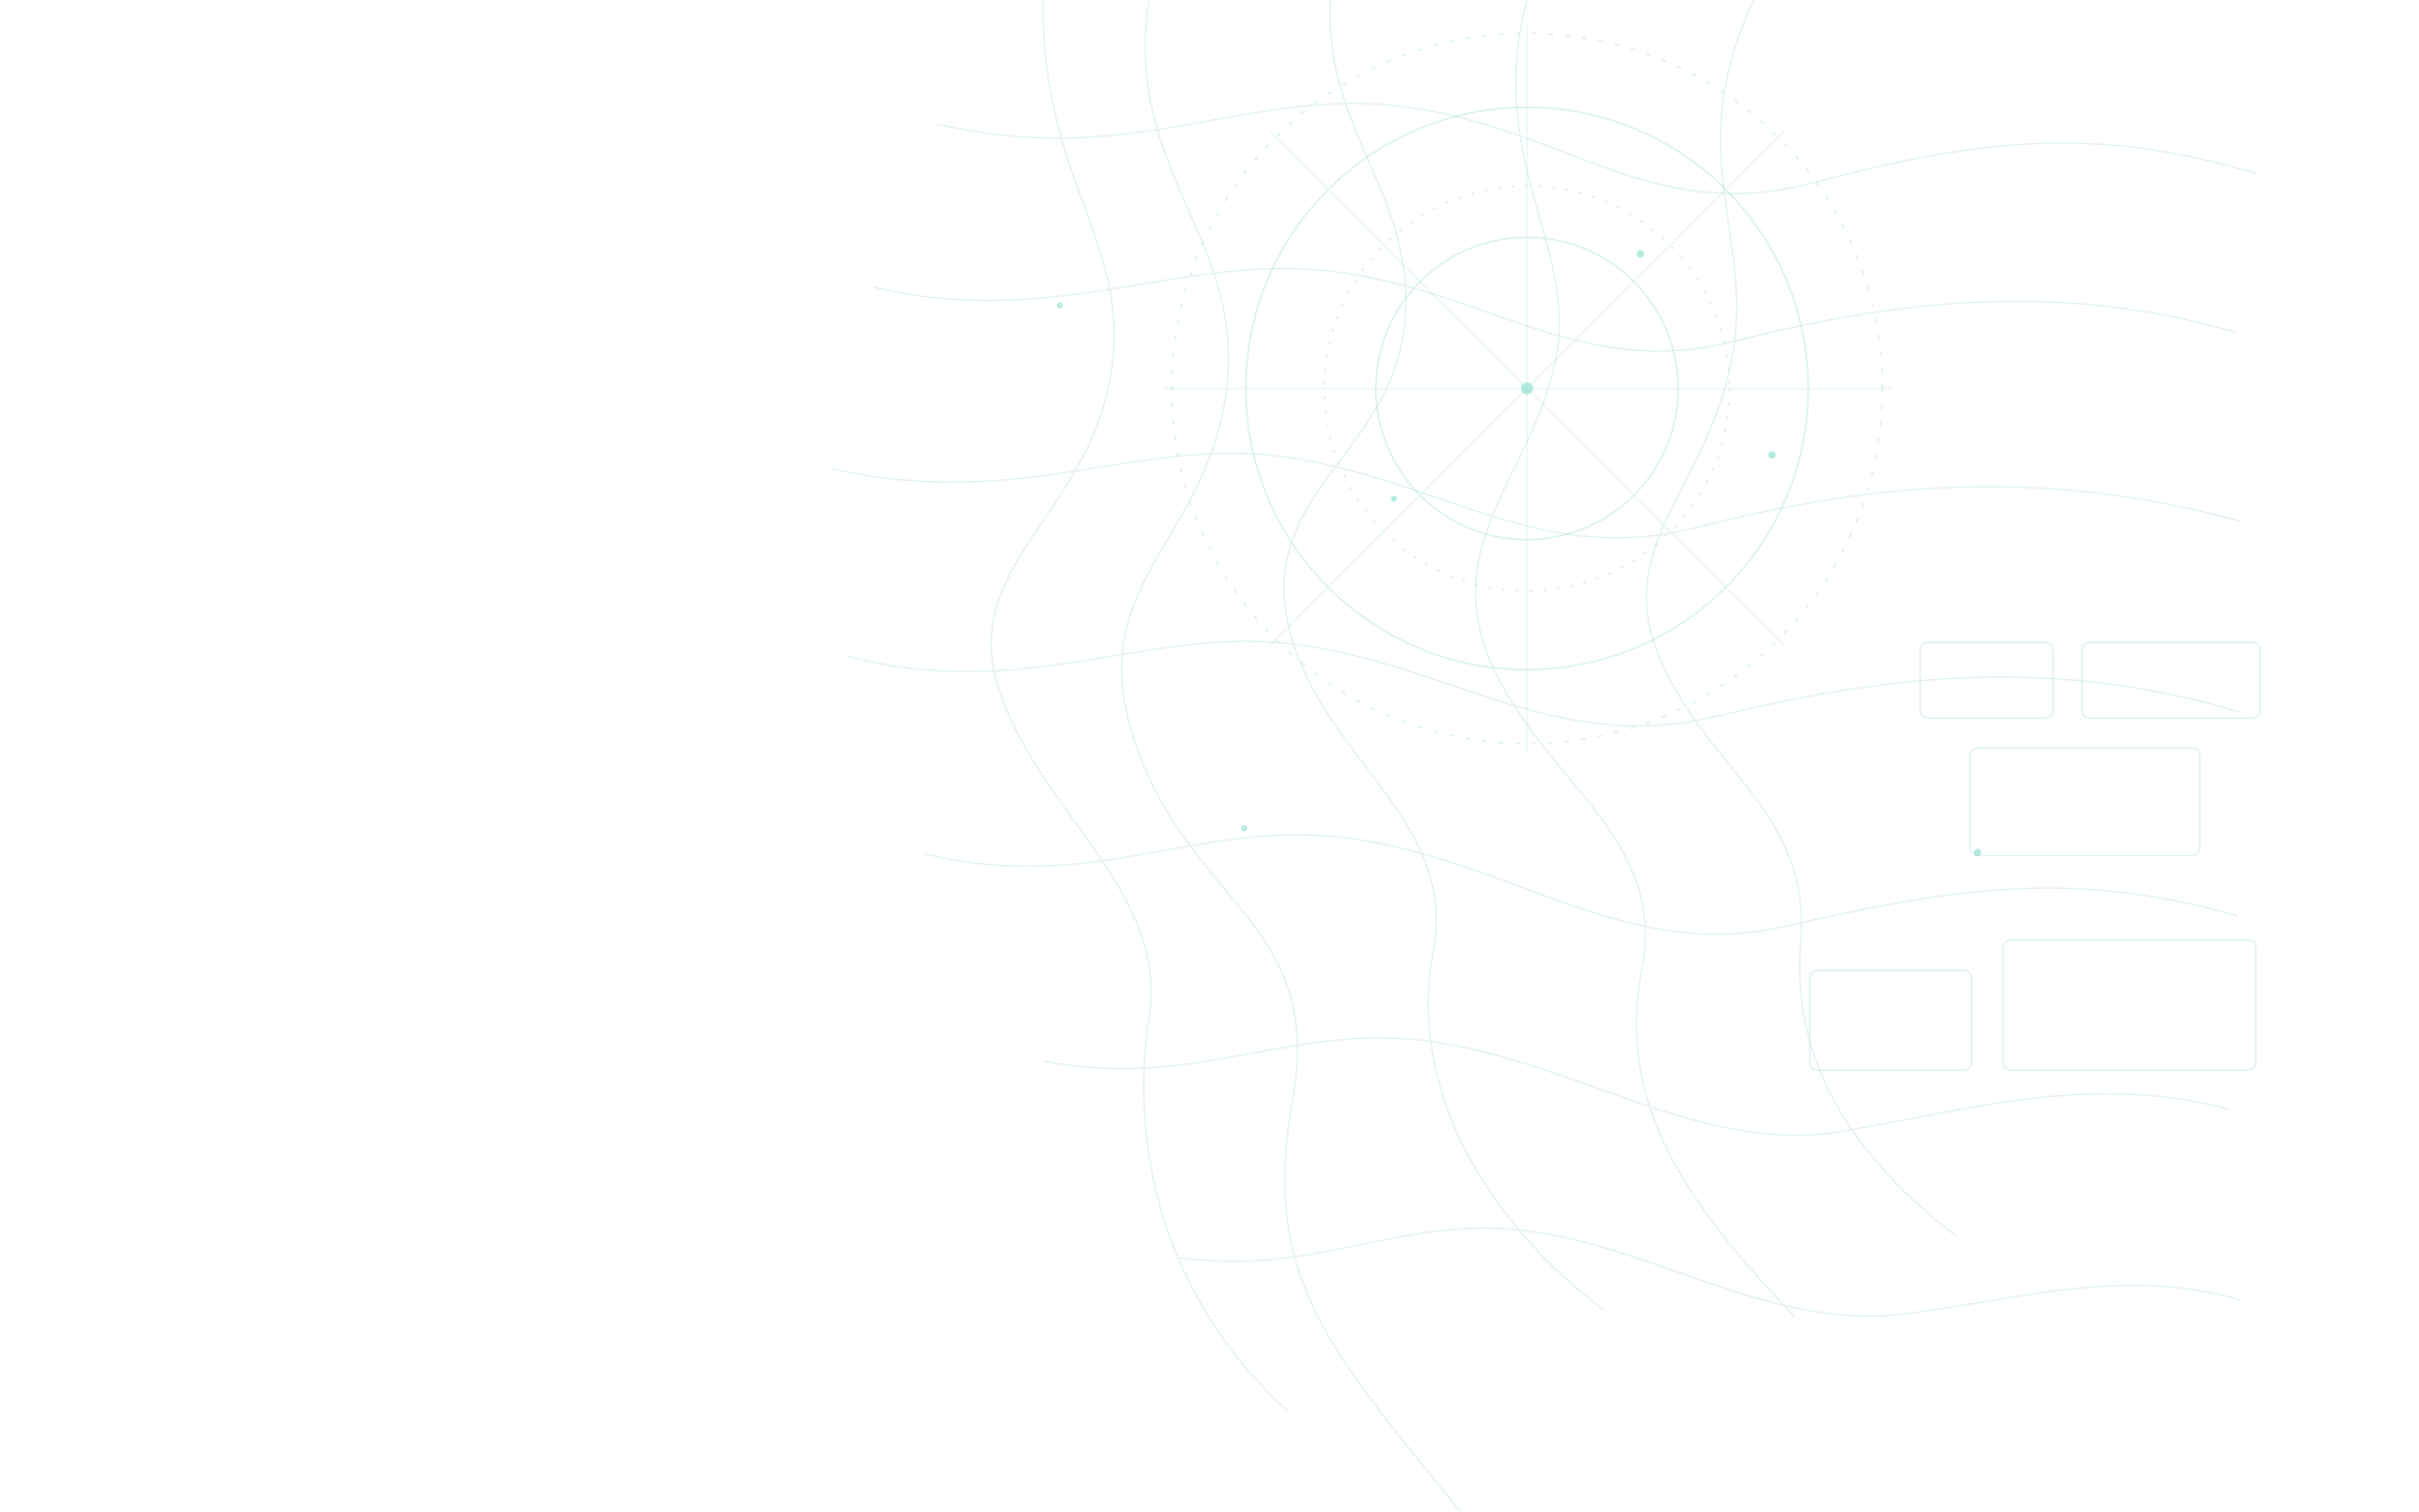
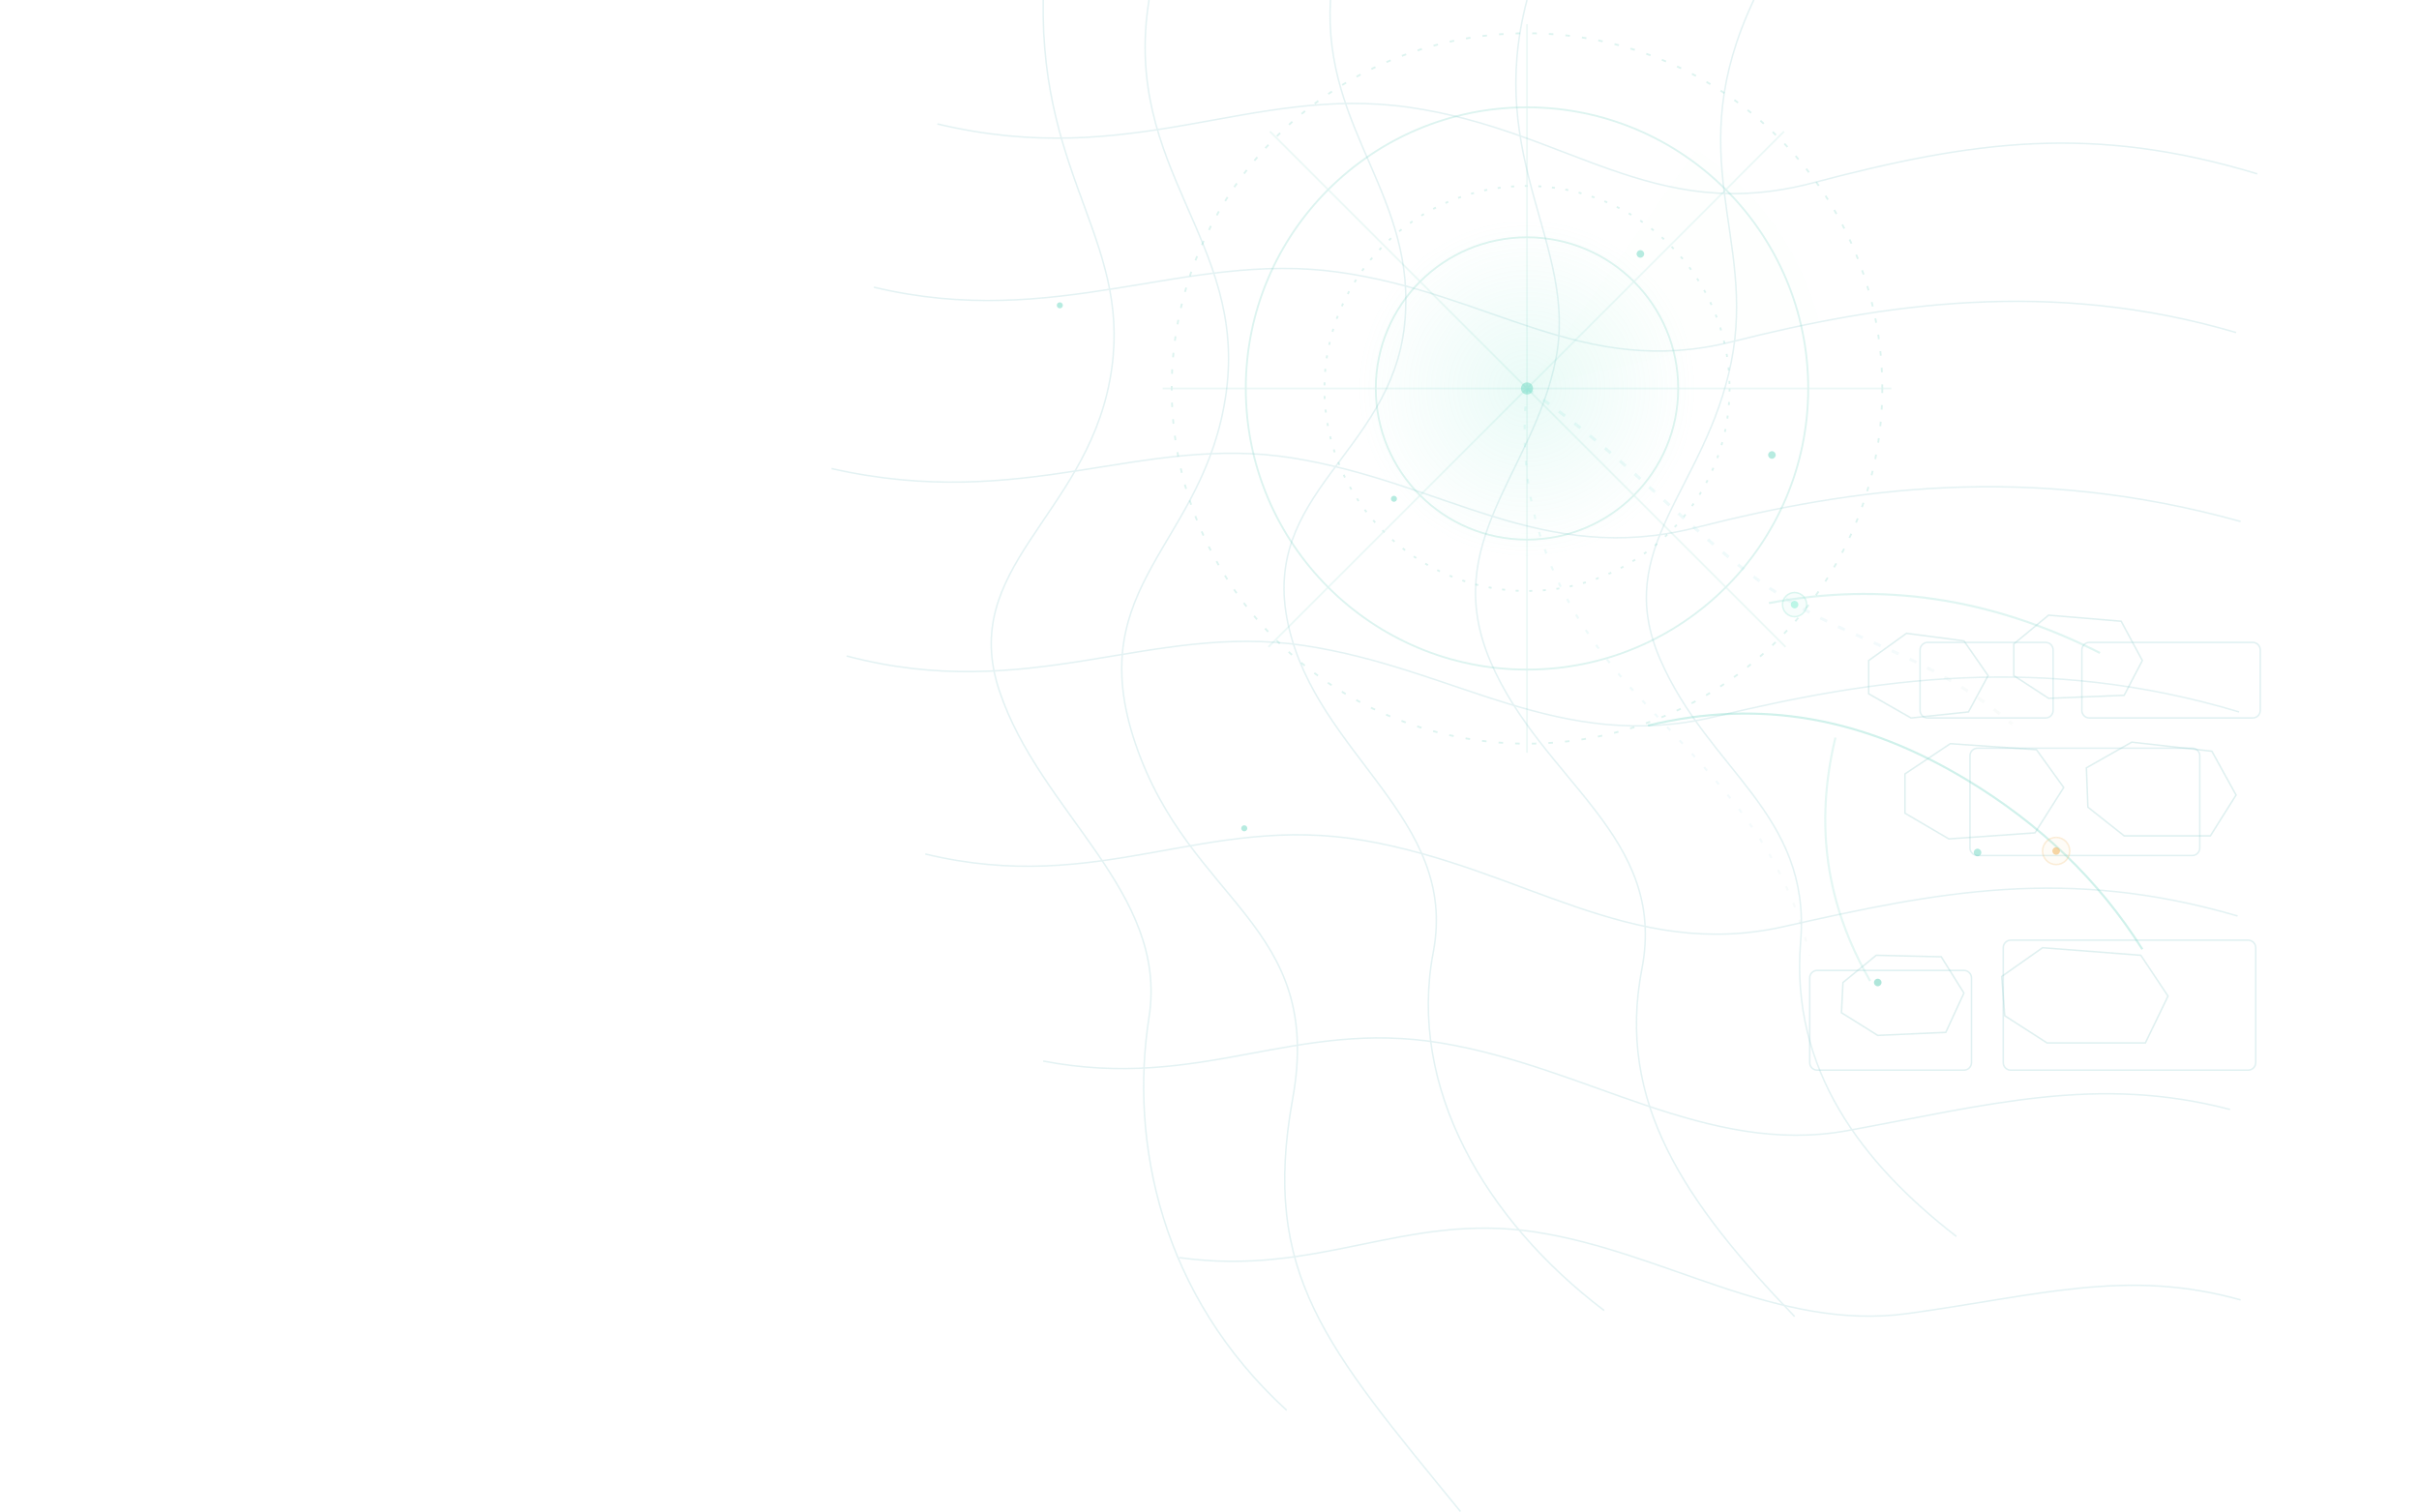
<svg xmlns="http://www.w3.org/2000/svg" viewBox="0 0 1600 1000" fill="none">
+   <defs>
+     <linearGradient id="route-line" x1="944" y1="280" x2="1382" y2="626" gradientUnits="userSpaceOnUse">
+       <stop stop-color="#7de8d0" stop-opacity=".52" />
+       <stop offset=".58" stop-color="#71c9dd" stop-opacity=".24" />
+       <stop offset="1" stop-color="#f2c37c" stop-opacity=".12" />
+     </linearGradient>
+     <radialGradient id="signal-glow" cx="0" cy="0" r="1" gradientTransform="translate(1010 257) rotate(90) scale(112)" gradientUnits="userSpaceOnUse">
+       <stop stop-color="#72e3ca" stop-opacity=".15" />
+       <stop offset="1" stop-color="#72e3ca" stop-opacity="0" />
+     </radialGradient>
+   </defs>
  <g stroke="#68b9bf" stroke-width="1" opacity=".18">
    <path d="M760 0C742 112 825 159 811 260s-96 126-60 232 125 119 104 235 22 164 111 273" />
    <path d="M880 0c-5 87 58 130 49 215s-96 111-77 198 113 128 96 217 34 177 113 237" />
    <path d="M1010 0c-28 106 34 163 19 238s-77 121-43 200 117 115 100 203 28 154 101 230" />
    <path d="M690 0c-2 121 61 162 44 252s-100 124-73 205 112 133 99 216 8 184 91 260" />
    <path d="M1160 0c-49 104 2 156-15 240s-79 122-47 196 100 102 93 187 41 147 103 195" />
    <path d="M620 82c130 31 207-26 312-11s161 78 267 50 185-39 294-6" />
    <path d="M578 190c121 29 206-24 307-10s162 71 261 46 211-42 333-6" />
    <path d="M550 310c128 29 205-23 305-7s165 72 267 46 220-43 360-4" />
    <path d="M560 434c121 32 201-22 302-7s169 72 273 47 216-42 346-3" />
    <path d="M612 565c116 28 185-27 290-9s176 80 278 57 187-40 300-7" />
    <path d="M690 702c105 20 166-28 263-12s176 75 269 58 165-37 253-14" />
    <path d="M780 832c92 13 149-30 235-17s160 66 247 54 145-30 220-9" />
  </g>
  <g stroke="#65cbbb" stroke-width="1.2" opacity=".22">
    <path d="M1245 257a235 235 0 1 1-470 0 235 235 0 0 1 470 0Z" stroke-dasharray="3 8" />
    <path d="M1196 257a186 186 0 1 1-372 0 186 186 0 0 1 372 0Z" />
    <path d="M1144 257a134 134 0 1 1-268 0 134 134 0 0 1 268 0Z" stroke-dasharray="2 7" />
    <path d="M1110 257a100 100 0 1 1-200 0 100 100 0 0 1 200 0Z" />
    <path d="M1010 16v482M769 257h482M840 87l341 341M1180 87 839 428" opacity=".55" />
    <path d="M1010 257 1122 99a194 194 0 0 1 81 113Z" fill="#65cbbb" fill-opacity=".035" stroke="none" />
  </g>
  <g fill="#73d9c4" opacity=".52">
    <circle cx="1010" cy="257" r="4" />
    <circle cx="1085" cy="168" r="2.5" />
    <circle cx="922" cy="330" r="2" />
    <circle cx="1172" cy="301" r="2.5" />
    <circle cx="823" cy="548" r="2" />
    <circle cx="1308" cy="564" r="2.5" />
    <circle cx="701" cy="202" r="2" />
  </g>
  <g stroke="#68b9bf" stroke-width="1" opacity=".2">
    <rect x="1270" y="425" width="88" height="50" rx="5" />
    <rect x="1377" y="425" width="118" height="50" rx="5" />
    <rect x="1303" y="495" width="152" height="71" rx="5" />
    <rect x="1197" y="642" width="107" height="66" rx="5" />
    <rect x="1325" y="622" width="167" height="86" rx="5" />
  </g>
+   <circle cx="1010" cy="257" r="112" fill="url(#signal-glow)" />
+   <g stroke="#76d6c5" stroke-width="1.4" opacity=".34">
+     <path d="M1010 257c76 52 117 107 176 142 45 27 93 36 145 80" stroke="url(#route-line)" stroke-width="2" stroke-dasharray="5 8" />
+     <path d="M1010 257c-9 83 21 147 74 204 52 56 95 96 113 171" stroke="url(#route-line)" stroke-dasharray="3 9" />
+     <path d="M1090 480c75-18 143-5 211 36 48 29 87 66 116 112" />
+     <path d="M1170 399c74-14 146-4 219 33" opacity=".65" />
+     <path d="M1214 488c-14 58-6 111 23 161" opacity=".55" />
+   </g>
+   <g stroke="#8ac8c8" stroke-width="1" opacity=".27">
+     <path d="m1236 437 25-18 38 5 16 23-13 24-38 4-28-16Z" />
+     <path d="m1332 426 23-19 48 4 14 26-12 23-50 2-23-15Z" />
+     <path d="m1260 512 30-20 57 4 18 25-19 30-57 4-29-17Z" />
+     <path d="m1380 508 30-17 53 6 16 29-17 27-57 0-24-19Z" />
+     <path d="m1219 650 22-18 43 1 15 24-12 26-45 2-24-15Z" />
+     <path d="m1324 646 27-19 65 5 18 27-15 31-65 0-28-18Z" />
+   </g>
+   <g opacity=".7">
+     <circle cx="1187" cy="400" r="8" fill="#68d5bf" fill-opacity=".08" stroke="#83e1cc" stroke-opacity=".38" />
+     <circle cx="1187" cy="400" r="2.5" fill="#a0f2dd" />
+     <circle cx="1360" cy="563" r="9" fill="#e9bb78" fill-opacity=".08" stroke="#f2c37c" stroke-opacity=".42" />
+     <circle cx="1360" cy="563" r="2.5" fill="#f2c37c" />
+     <circle cx="1242" cy="650" r="2.5" fill="#8ddccb" />
+   </g>
</svg>
